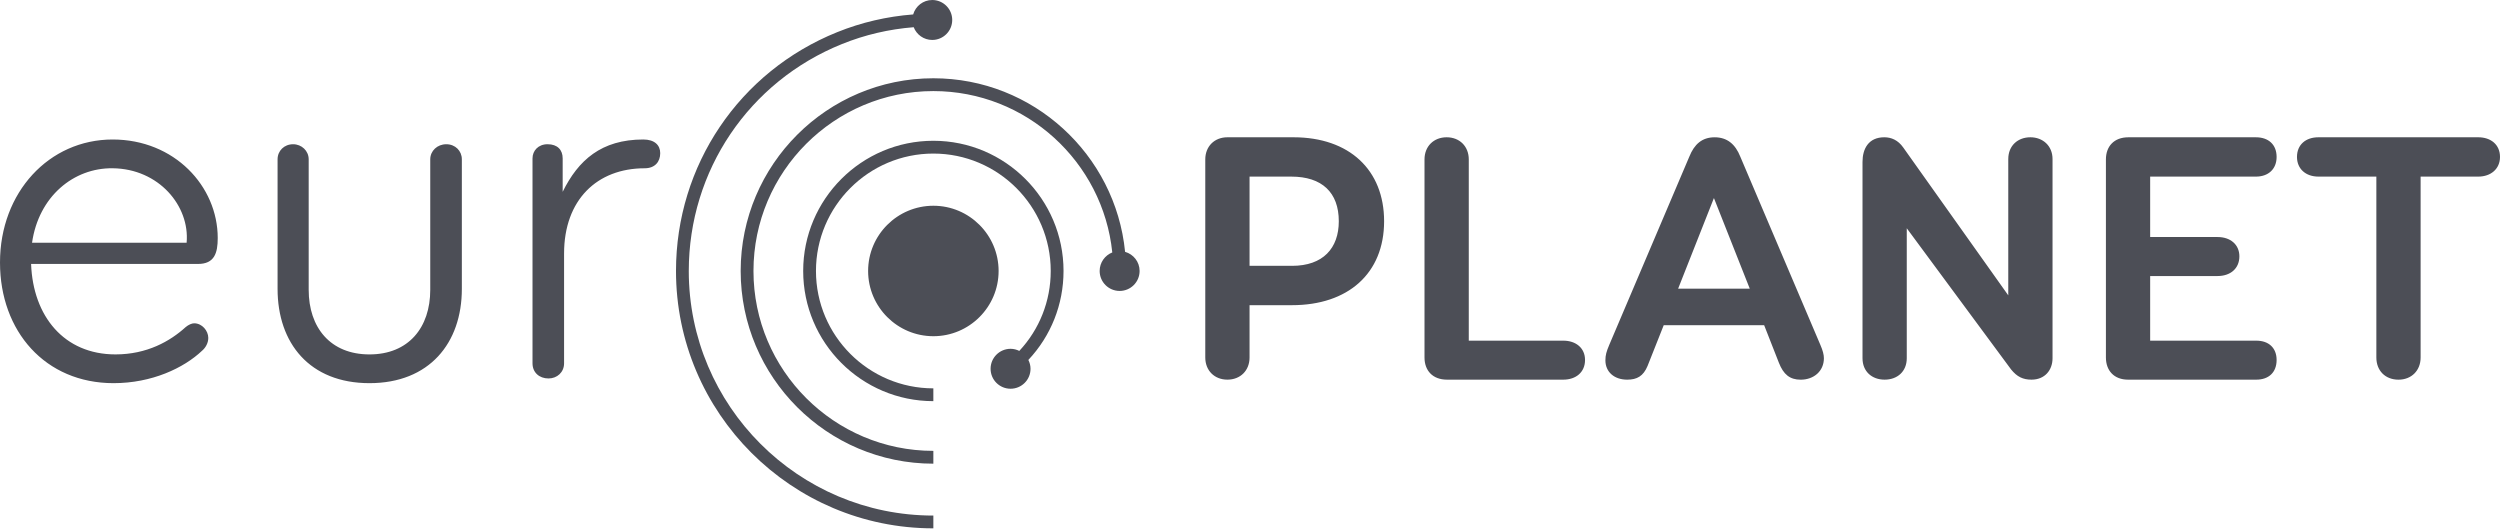
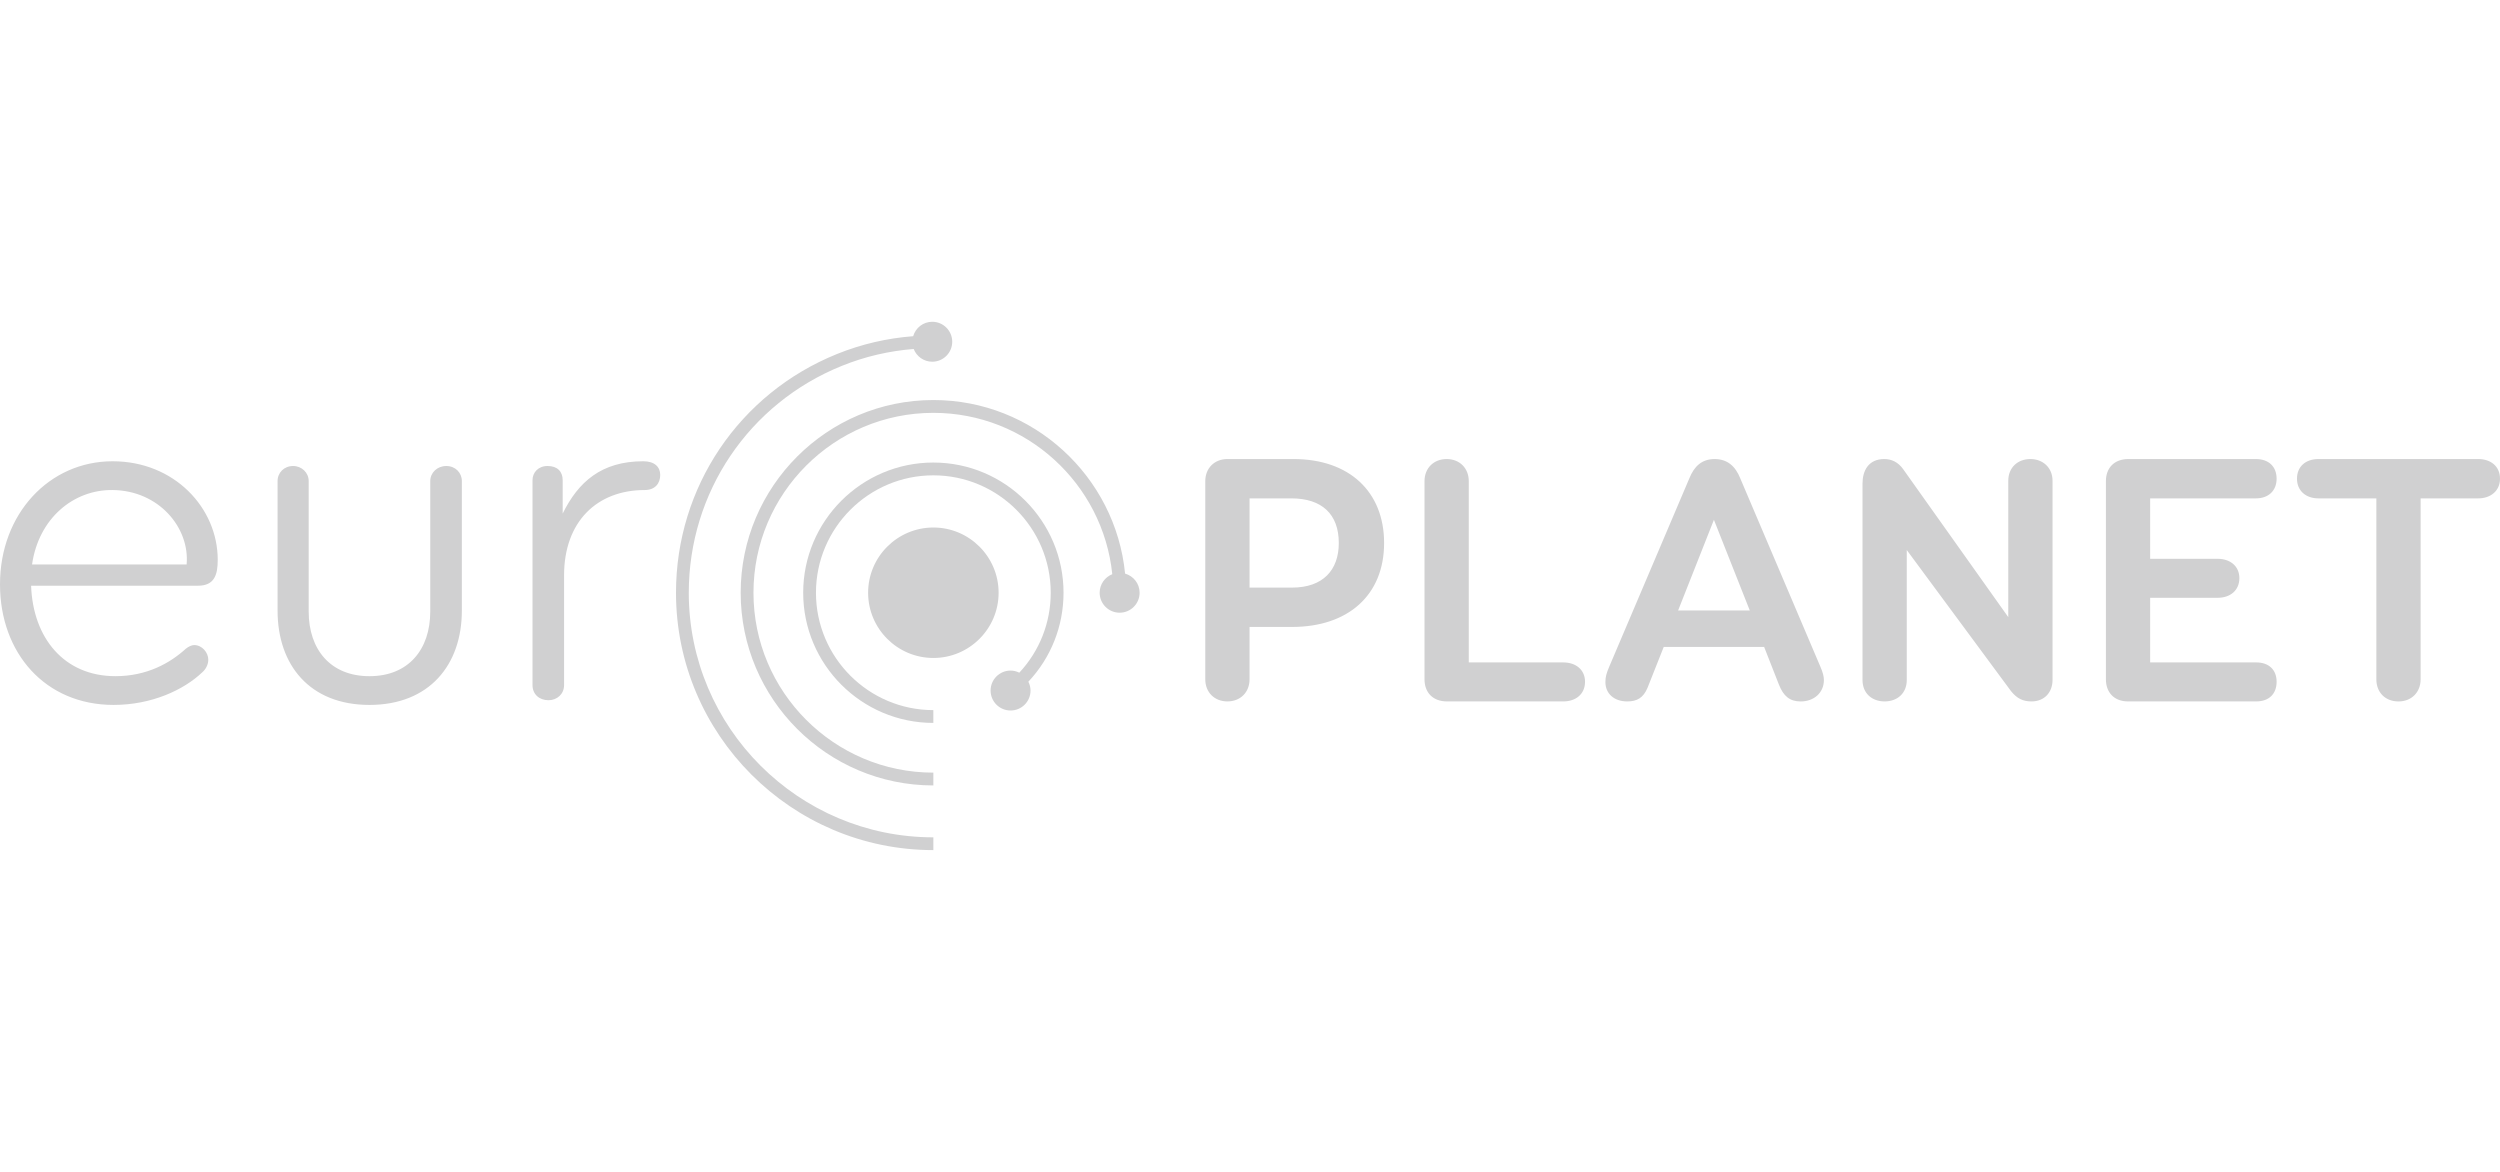
- <svg xmlns="http://www.w3.org/2000/svg" viewBox="0 0 332.668 70.305">
-   <path d="M4.265 32.298h20.568c.44-4.89-3.698-9.844-9.845-9.908-5.205-.064-9.844 3.763-10.723 9.908m-.127 2.825C4.39 42.08 8.528 47.16 15.366 47.16c4.2 0 7.273-1.755 9.343-3.637.375-.313.815-.503 1.128-.503 1.063 0 1.88 1.006 1.88 1.946 0 .692-.375 1.318-.817 1.694-2.442 2.32-6.705 4.326-11.786 4.326C6.02 50.986 0 44.088 0 34.93c0-9.34 6.524-16.367 14.988-16.367 8.216 0 13.985 6.212 13.985 13.11 0 2.005-.438 3.45-2.632 3.45H4.14zM57.252 21.2c0-1.13.944-2.007 2.135-2.007 1.19 0 2.07.876 2.07 2.006v17.245c0 7.212-4.33 12.542-12.295 12.542-7.962 0-12.226-5.33-12.226-12.542V21.2c0-1.13.876-2.007 2.07-2.007 1.13 0 2.07.876 2.07 2.006v17.37c0 5.017 2.884 8.592 8.086 8.592 5.205 0 8.09-3.575 8.09-8.593V21.2zM70.86 21.075c0-1.007.753-1.883 2.006-1.883 1.316 0 2.007.753 2.007 1.883v4.45c2.07-4.202 5.142-6.963 10.725-6.963 1.504 0 2.256.755 2.256 1.82 0 1.13-.69 2.01-2.07 2.01-6.334 0-10.724 4.2-10.724 11.35v14.61c0 1.19-.937 2.008-2.07 2.008-1.25 0-2.13-.817-2.13-2.008V21.075zM171.93 35.374c4.117 0 6.22-2.336 6.22-5.935 0-3.833-2.244-5.938-6.313-5.938h-5.562v11.872h5.656zm.187-17.107c7.435 0 12.062 4.348 12.062 11.172 0 6.964-4.815 11.17-12.25 11.17h-5.655v6.964c0 1.73-1.216 2.946-2.948 2.946-1.728 0-2.943-1.217-2.943-2.946V21.212c0-1.73 1.215-2.945 2.943-2.945h8.79zM192.55 50.52c-1.917 0-2.995-1.218-2.995-2.946V21.212c0-1.73 1.216-2.945 2.948-2.945 1.728 0 2.943 1.216 2.943 2.945V45.33h12.574c1.684 0 2.896.982 2.896 2.57 0 1.637-1.212 2.62-2.896 2.62h-15.47zM223.303 38.413h9.534l-4.77-12.06-4.764 12.06zm11.45 4.86h-13.366l-2.15 5.422c-.563 1.355-1.405 1.826-2.71 1.826-1.73 0-2.9-1.03-2.9-2.573 0-.7.137-1.167.512-2.056l10.656-25.053c.657-1.635 1.686-2.57 3.366-2.57 1.684 0 2.76.935 3.412 2.57l10.658 25.054c.326.75.47 1.31.47 1.776 0 1.73-1.356 2.855-3.088 2.855-1.448 0-2.29-.7-2.898-2.245l-1.963-5.003zM267.236 21.165c0-1.778 1.263-2.898 2.944-2.898 1.636 0 2.945 1.12 2.945 2.898v26.5c0 1.59-1.026 2.855-2.802 2.855-1.124 0-1.918-.375-2.713-1.358l-13.882-18.788v17.292c0 1.778-1.262 2.854-2.944 2.854-1.685 0-2.945-1.076-2.945-2.854V21.54c0-1.73.793-3.273 2.898-3.273.933 0 1.822.373 2.52 1.358l13.978 19.677V21.165zM300.232 45.33c1.682 0 2.71.98 2.71 2.57 0 1.636-1.028 2.62-2.71 2.62h-17.06c-1.87 0-2.944-1.217-2.944-2.946V21.21c0-1.727 1.073-2.942 2.99-2.942h16.968c1.685 0 2.756.98 2.756 2.616 0 1.59-1.07 2.617-2.756 2.617h-14.07v8.04h8.976c1.68 0 2.896.985 2.896 2.57 0 1.638-1.216 2.62-2.896 2.62h-8.976v8.6h14.116zM329.772 18.267c1.68 0 2.896.98 2.896 2.618 0 1.588-1.215 2.616-2.896 2.616h-7.667v24.073c0 1.73-1.213 2.948-2.942 2.948-1.778 0-2.948-1.218-2.948-2.947V23.5h-7.712c-1.68 0-2.85-1.027-2.85-2.615 0-1.637 1.17-2.618 2.85-2.618h21.27zM124.204 27.378c-4.79 0-8.686 3.894-8.686 8.68 0 4.787 3.895 8.68 8.686 8.68 4.784 0 8.678-3.893 8.678-8.68 0-4.786-3.894-8.68-8.678-8.68" fill="#4c4e56" />
-   <path d="M124.2 18.733c-9.552 0-17.322 7.772-17.322 17.324 0 9.55 7.77 17.323 17.32 17.323v-1.703c-8.61 0-15.62-7.006-15.62-15.62 0-8.612 7.01-15.622 15.62-15.622 8.616 0 15.62 7.01 15.62 15.622 0 4.004-1.5 7.764-4.183 10.638-.352-.174-.742-.28-1.162-.28-1.468 0-2.658 1.19-2.658 2.657 0 1.47 1.19 2.656 2.658 2.656 1.467 0 2.656-1.186 2.656-2.656 0-.424-.11-.822-.288-1.176 2.998-3.19 4.68-7.378 4.68-11.84 0-9.55-7.77-17.323-17.323-17.323" fill="#4c4e56" />
-   <path d="M91.654 36.058c0-13.35 8-25.203 20.38-30.195 3.056-1.237 6.26-1.98 9.548-2.242.386.993 1.343 1.695 2.47 1.695 1.468 0 2.657-1.19 2.657-2.66 0-1.464-1.19-2.655-2.657-2.655-1.21 0-2.22.816-2.54 1.92-3.484.268-6.88 1.054-10.118 2.362C98.368 9.536 89.953 22.01 89.953 36.058c0 18.883 15.364 34.247 34.246 34.247v-1.7c-17.945 0-32.546-14.6-32.546-32.547" fill="#4c4e56" />
-   <path d="M149.712 33.51c-1.28-12.945-12.234-23.095-25.513-23.095-14.137 0-25.64 11.505-25.64 25.642 0 14.14 11.503 25.643 25.64 25.643v-1.705c-13.2 0-23.937-10.736-23.937-23.938 0-13.2 10.738-23.937 23.936-23.937 12.367 0 22.572 9.426 23.81 21.47-.98.39-1.68 1.345-1.68 2.465 0 1.47 1.19 2.66 2.66 2.66 1.467 0 2.656-1.19 2.656-2.66 0-1.214-.82-2.226-1.934-2.544" fill="#4c4e56" />
+ <svg xmlns="http://www.w3.org/2000/svg" version="1.1" id="Layer_1" x="0px" y="0px" width="1024px" height="480px" viewBox="0 0 1024 480" enable-background="new 0 0 1024 480" xml:space="preserve">
+   <path fill="#D0D0D1" d="M13.128,231.213h63.311c1.354-15.052-11.383-30.301-30.304-30.498  C30.113,200.518,15.834,212.298,13.128,231.213 M12.737,239.909c0.776,21.414,13.513,37.052,34.562,37.052  c12.928,0,22.387-5.402,28.759-11.195c1.154-0.964,2.508-1.549,3.472-1.549c3.272,0,5.787,3.098,5.787,5.99  c0,2.13-1.154,4.057-2.515,5.215c-7.517,7.141-20.639,13.314-36.279,13.314C18.53,288.738,0,267.505,0,239.315  c0-28.749,20.082-50.38,46.135-50.38c25.29,0,43.048,19.122,43.048,40.354c0,6.172-1.348,10.62-8.102,10.62H12.744H12.737z   M176.23,197.052c0-3.479,2.906-6.178,6.572-6.178c3.663,0,6.372,2.696,6.372,6.175v53.083c0,22.199-13.328,38.605-37.846,38.605  c-24.508,0-37.633-16.406-37.633-38.605v-53.08c0-3.479,2.696-6.178,6.372-6.178c3.479,0,6.372,2.696,6.372,6.175v53.469  c0,15.441,8.877,26.446,24.89,26.446c16.022,0,24.902-11.005,24.902-26.45L176.23,197.052L176.23,197.052z M218.117,196.667  c0-3.1,2.318-5.796,6.175-5.796c4.051,0,6.178,2.317,6.178,5.796v13.698c6.372-12.935,15.828-21.434,33.013-21.434  c4.63,0,6.944,2.324,6.944,5.603c0,3.479-2.124,6.187-6.372,6.187c-19.497,0-33.01,12.929-33.01,34.938v44.972  c0,3.663-2.884,6.182-6.372,6.182c-3.848,0-6.557-2.516-6.557-6.182L218.117,196.667L218.117,196.667z M529.226,240.682  c12.674,0,19.146-7.189,19.146-18.269c0-11.799-6.907-18.278-19.432-18.278h-17.121v36.545h17.41L529.226,240.682z M529.801,188.024  c22.888,0,37.129,13.384,37.129,34.39c0,21.436-14.82,34.383-37.707,34.383h-17.406v21.436c0,5.326-3.743,9.068-9.074,9.068  c-5.319,0-9.061-3.746-9.061-9.068V197.09c0-5.325,3.74-9.065,9.061-9.065h27.057L529.801,188.024L529.801,188.024z   M592.697,287.303c-5.901,0-9.22-3.748-9.22-9.066V197.09c0-5.325,3.742-9.065,9.073-9.065c5.319,0,9.061,3.743,9.061,9.065v74.238  h38.704c5.184,0,8.914,3.023,8.914,7.911c0,5.039-3.73,8.063-8.914,8.063H592.697L592.697,287.303z M687.359,250.036h29.347  l-14.683-37.122L687.359,250.036L687.359,250.036z M722.604,264.996h-41.144l-6.617,16.689c-1.732,4.17-4.325,5.621-8.342,5.621  c-5.325,0-8.927-3.172-8.927-7.922c0-2.154,0.421-3.592,1.575-6.328l32.801-77.117c2.021-5.032,5.189-7.91,10.361-7.91  c5.184,0,8.495,2.878,10.503,7.91l32.807,77.121c1.004,2.309,1.447,4.031,1.447,5.467c0,5.324-4.175,8.787-9.506,8.787  c-4.457,0-7.05-2.153-8.92-6.909l-6.043-15.4L722.604,264.996z M822.591,196.945c0-5.473,3.889-8.921,9.063-8.921  c5.036,0,9.064,3.448,9.064,8.921v81.571c0,4.895-3.158,8.787-8.625,8.787c-3.46,0-5.903-1.154-8.352-4.18l-42.73-57.832v53.229  c0,5.473-3.885,8.783-9.063,8.783c-5.188,0-9.064-3.312-9.064-8.783v-80.42c0-5.325,2.44-10.075,8.92-10.075  c2.872,0,5.608,1.148,7.757,4.181l43.026,60.568v-55.829H822.591z M924.157,271.327c5.178,0,8.342,3.017,8.342,7.911  c0,5.035-3.164,8.063-8.342,8.063h-52.514c-5.756,0-9.063-3.745-9.063-9.067v-81.151c0-5.316,3.303-9.057,9.204-9.057h52.229  c5.188,0,8.483,3.017,8.483,8.053c0,4.895-3.293,8.056-8.483,8.056h-43.31v24.748h27.63c5.171,0,8.914,3.032,8.914,7.911  c0,5.042-3.743,8.063-8.914,8.063h-27.63v26.474h43.451v-0.004H924.157z M1015.086,188.024c5.172,0,8.914,3.017,8.914,8.059  c0,4.889-3.739,8.053-8.914,8.053h-23.6v74.101c0,5.326-3.734,9.074-9.058,9.074c-5.473,0-9.074-3.748-9.074-9.07v-74.106h-23.737  c-5.172,0-8.773-3.161-8.773-8.05c0-5.039,3.603-8.059,8.773-8.059h65.472L1015.086,188.024L1015.086,188.024z M382.318,216.069  c-14.744,0-26.737,11.986-26.737,26.719c0,14.735,11.989,26.718,26.737,26.718c14.726,0,26.712-11.982,26.712-26.718  C409.03,228.055,397.044,216.069,382.318,216.069" />
+   <path fill="#D0D0D1" d="M382.306,189.458c-29.401,0-53.319,23.924-53.319,53.326c0,29.396,23.917,53.321,53.313,53.321v-5.241  c-26.502,0-48.081-21.565-48.081-48.08c0-26.509,21.578-48.087,48.081-48.087c26.521,0,48.081,21.578,48.081,48.087  c0,12.323-4.617,23.897-12.875,32.745c-1.083-0.536-2.284-0.862-3.577-0.862c-4.519,0-8.182,3.663-8.182,8.179  c0,4.525,3.663,8.176,8.182,8.176c4.517,0,8.175-3.649,8.175-8.176c0-1.305-0.338-2.529-0.886-3.619  c9.229-9.818,14.405-22.711,14.405-36.444c0-29.396-23.917-53.323-53.323-53.323" />
+   <path fill="#D0D0D1" d="M282.125,242.787c0-41.094,24.625-77.578,62.732-92.944c9.406-3.808,19.269-6.095,29.39-6.901  c1.188,3.057,4.134,5.217,7.603,5.217c4.52,0,8.18-3.662,8.18-8.188c0-4.506-3.663-8.173-8.18-8.173  c-3.725,0-6.833,2.513-7.817,5.91c-10.726,0.825-21.178,3.245-31.146,7.271c-40.096,16.17-65.999,54.566-65.999,97.809  c0,58.124,47.292,105.417,105.415,105.417v-5.232c-55.236,0-100.182-44.94-100.182-100.185" />
+   <path fill="#D0D0D1" d="M460.835,234.945c-3.939-39.847-37.657-71.09-78.532-71.09c-43.516,0-78.924,35.414-78.924,78.93  c0,43.523,35.408,78.933,78.924,78.933v-5.247c-40.632,0-73.682-33.048-73.682-73.686c0-40.632,33.053-73.682,73.678-73.682  c38.068,0,69.48,29.015,73.291,66.088c-3.017,1.2-5.171,4.14-5.171,7.586c0,4.525,3.663,8.188,8.188,8.188  c4.517,0,8.177-3.663,8.177-8.188c0-3.735-2.524-6.852-5.953-7.829" />
</svg>
